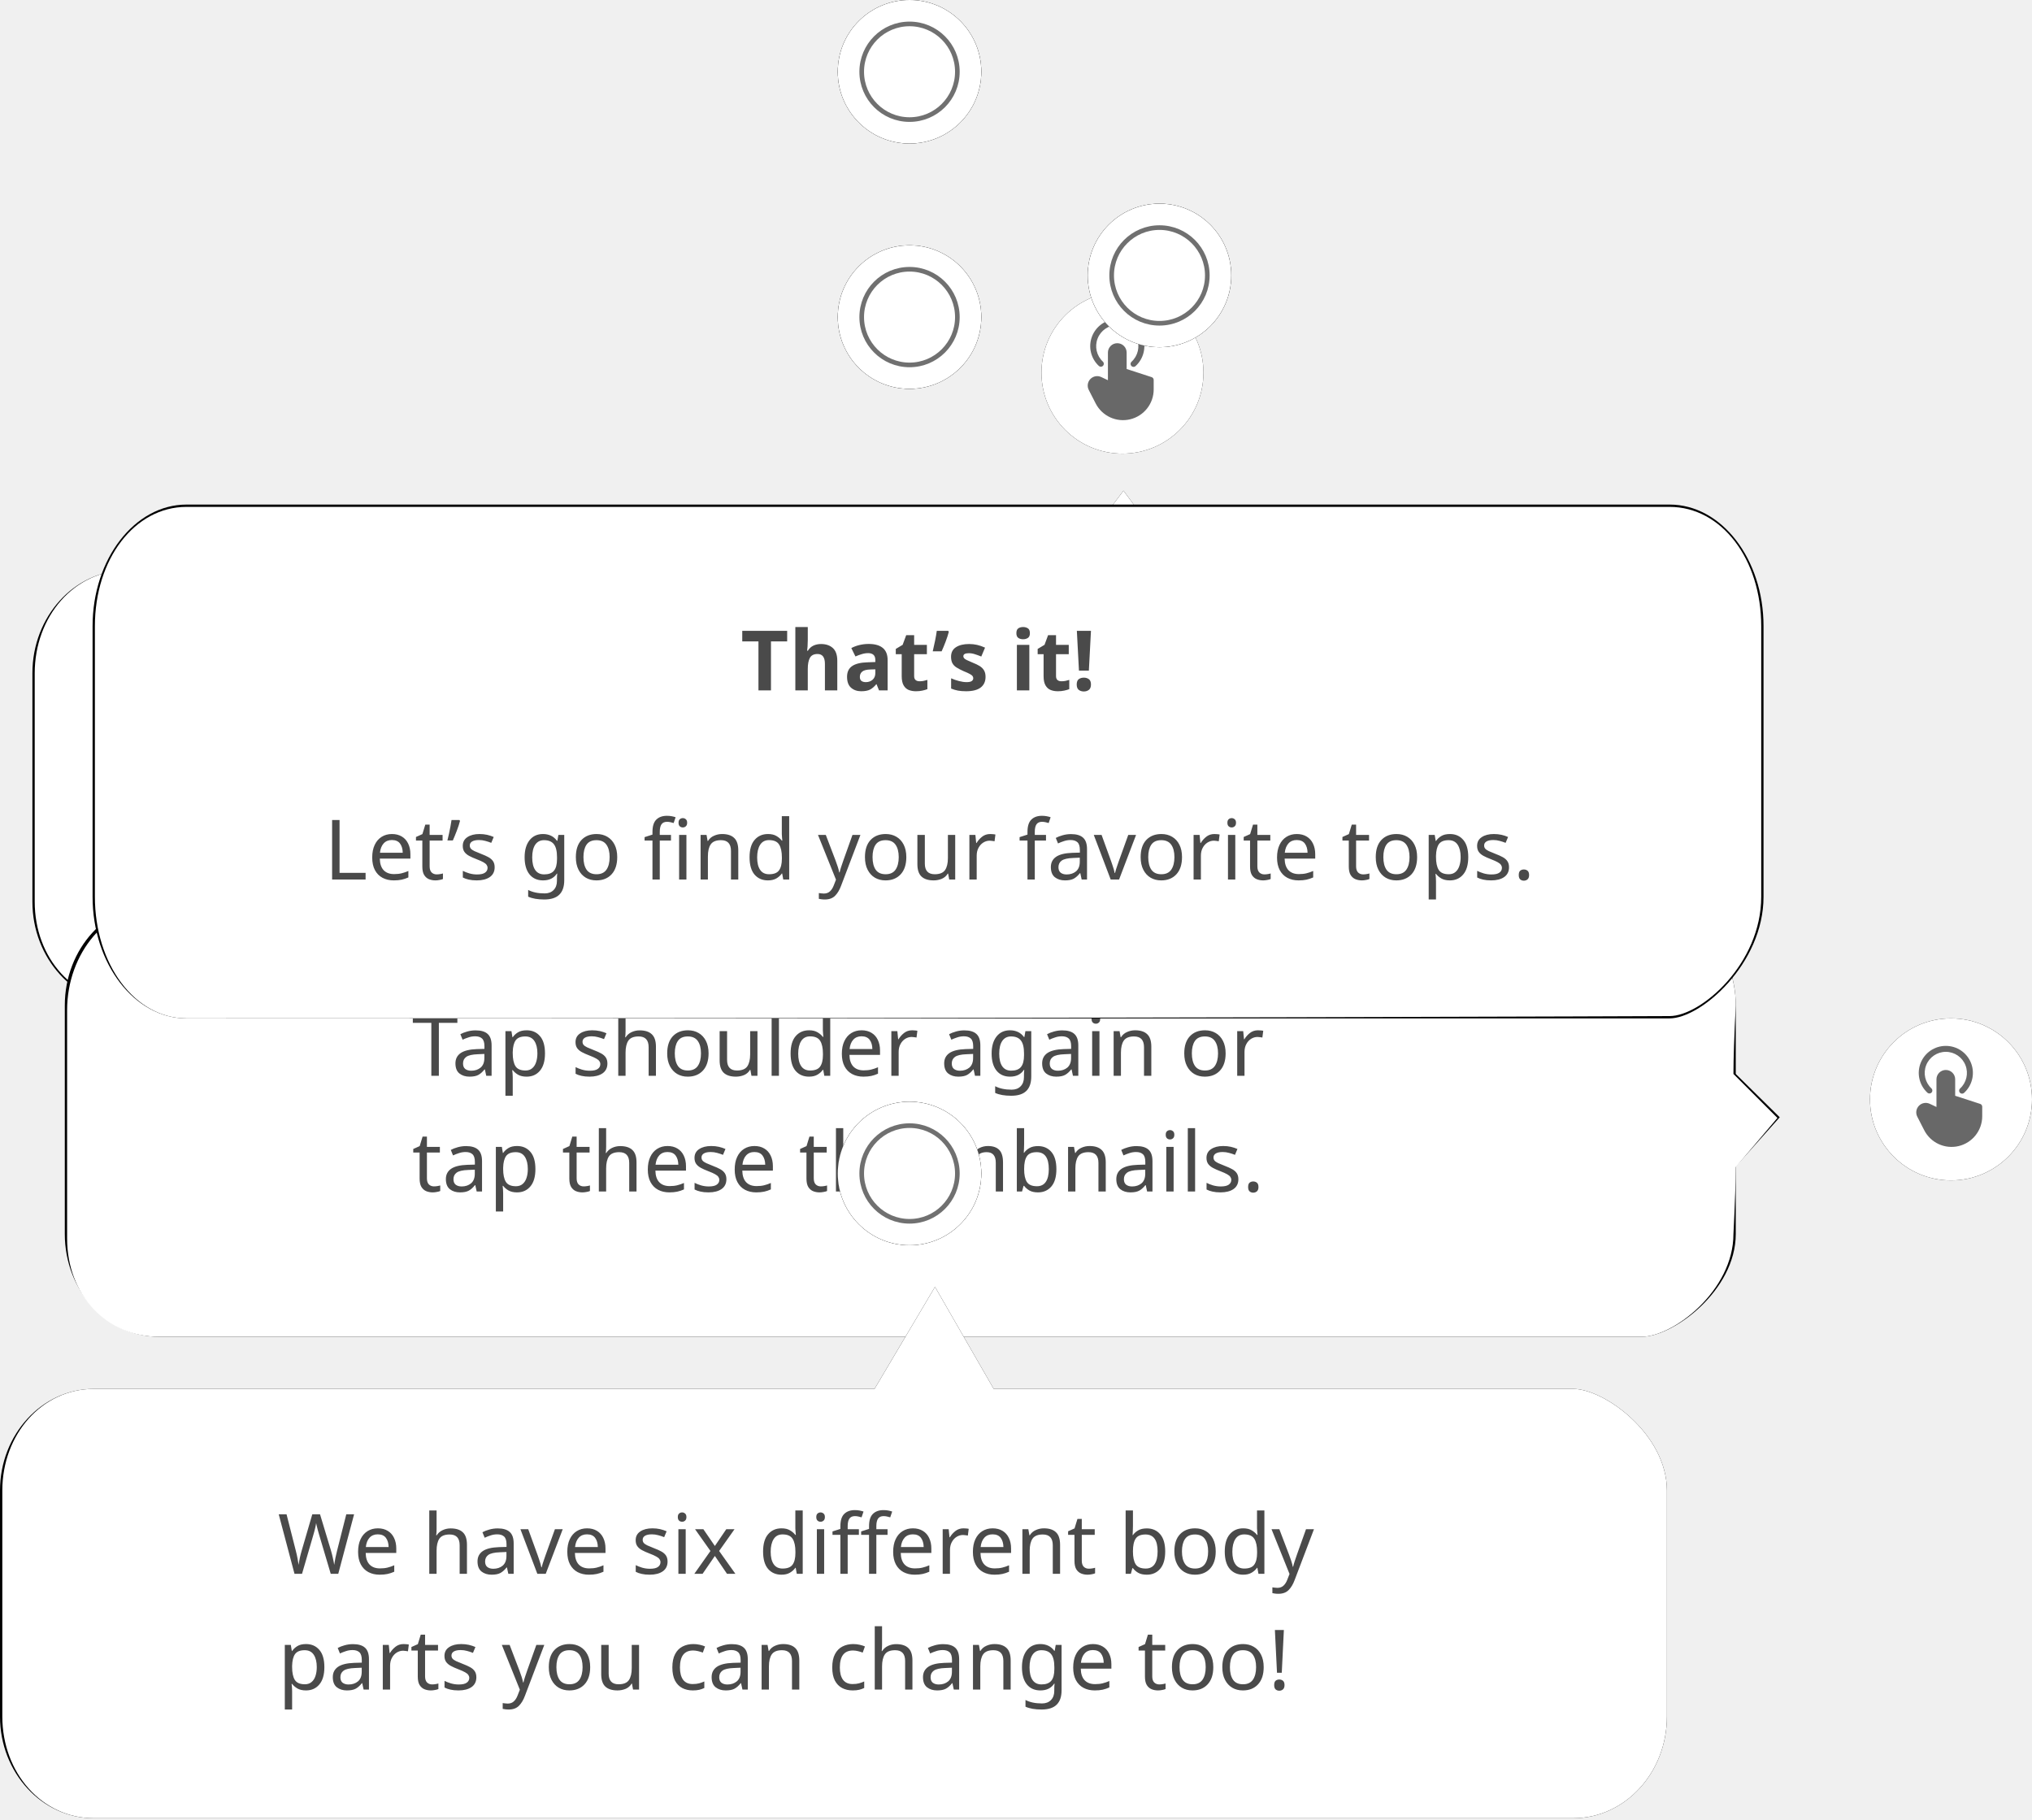
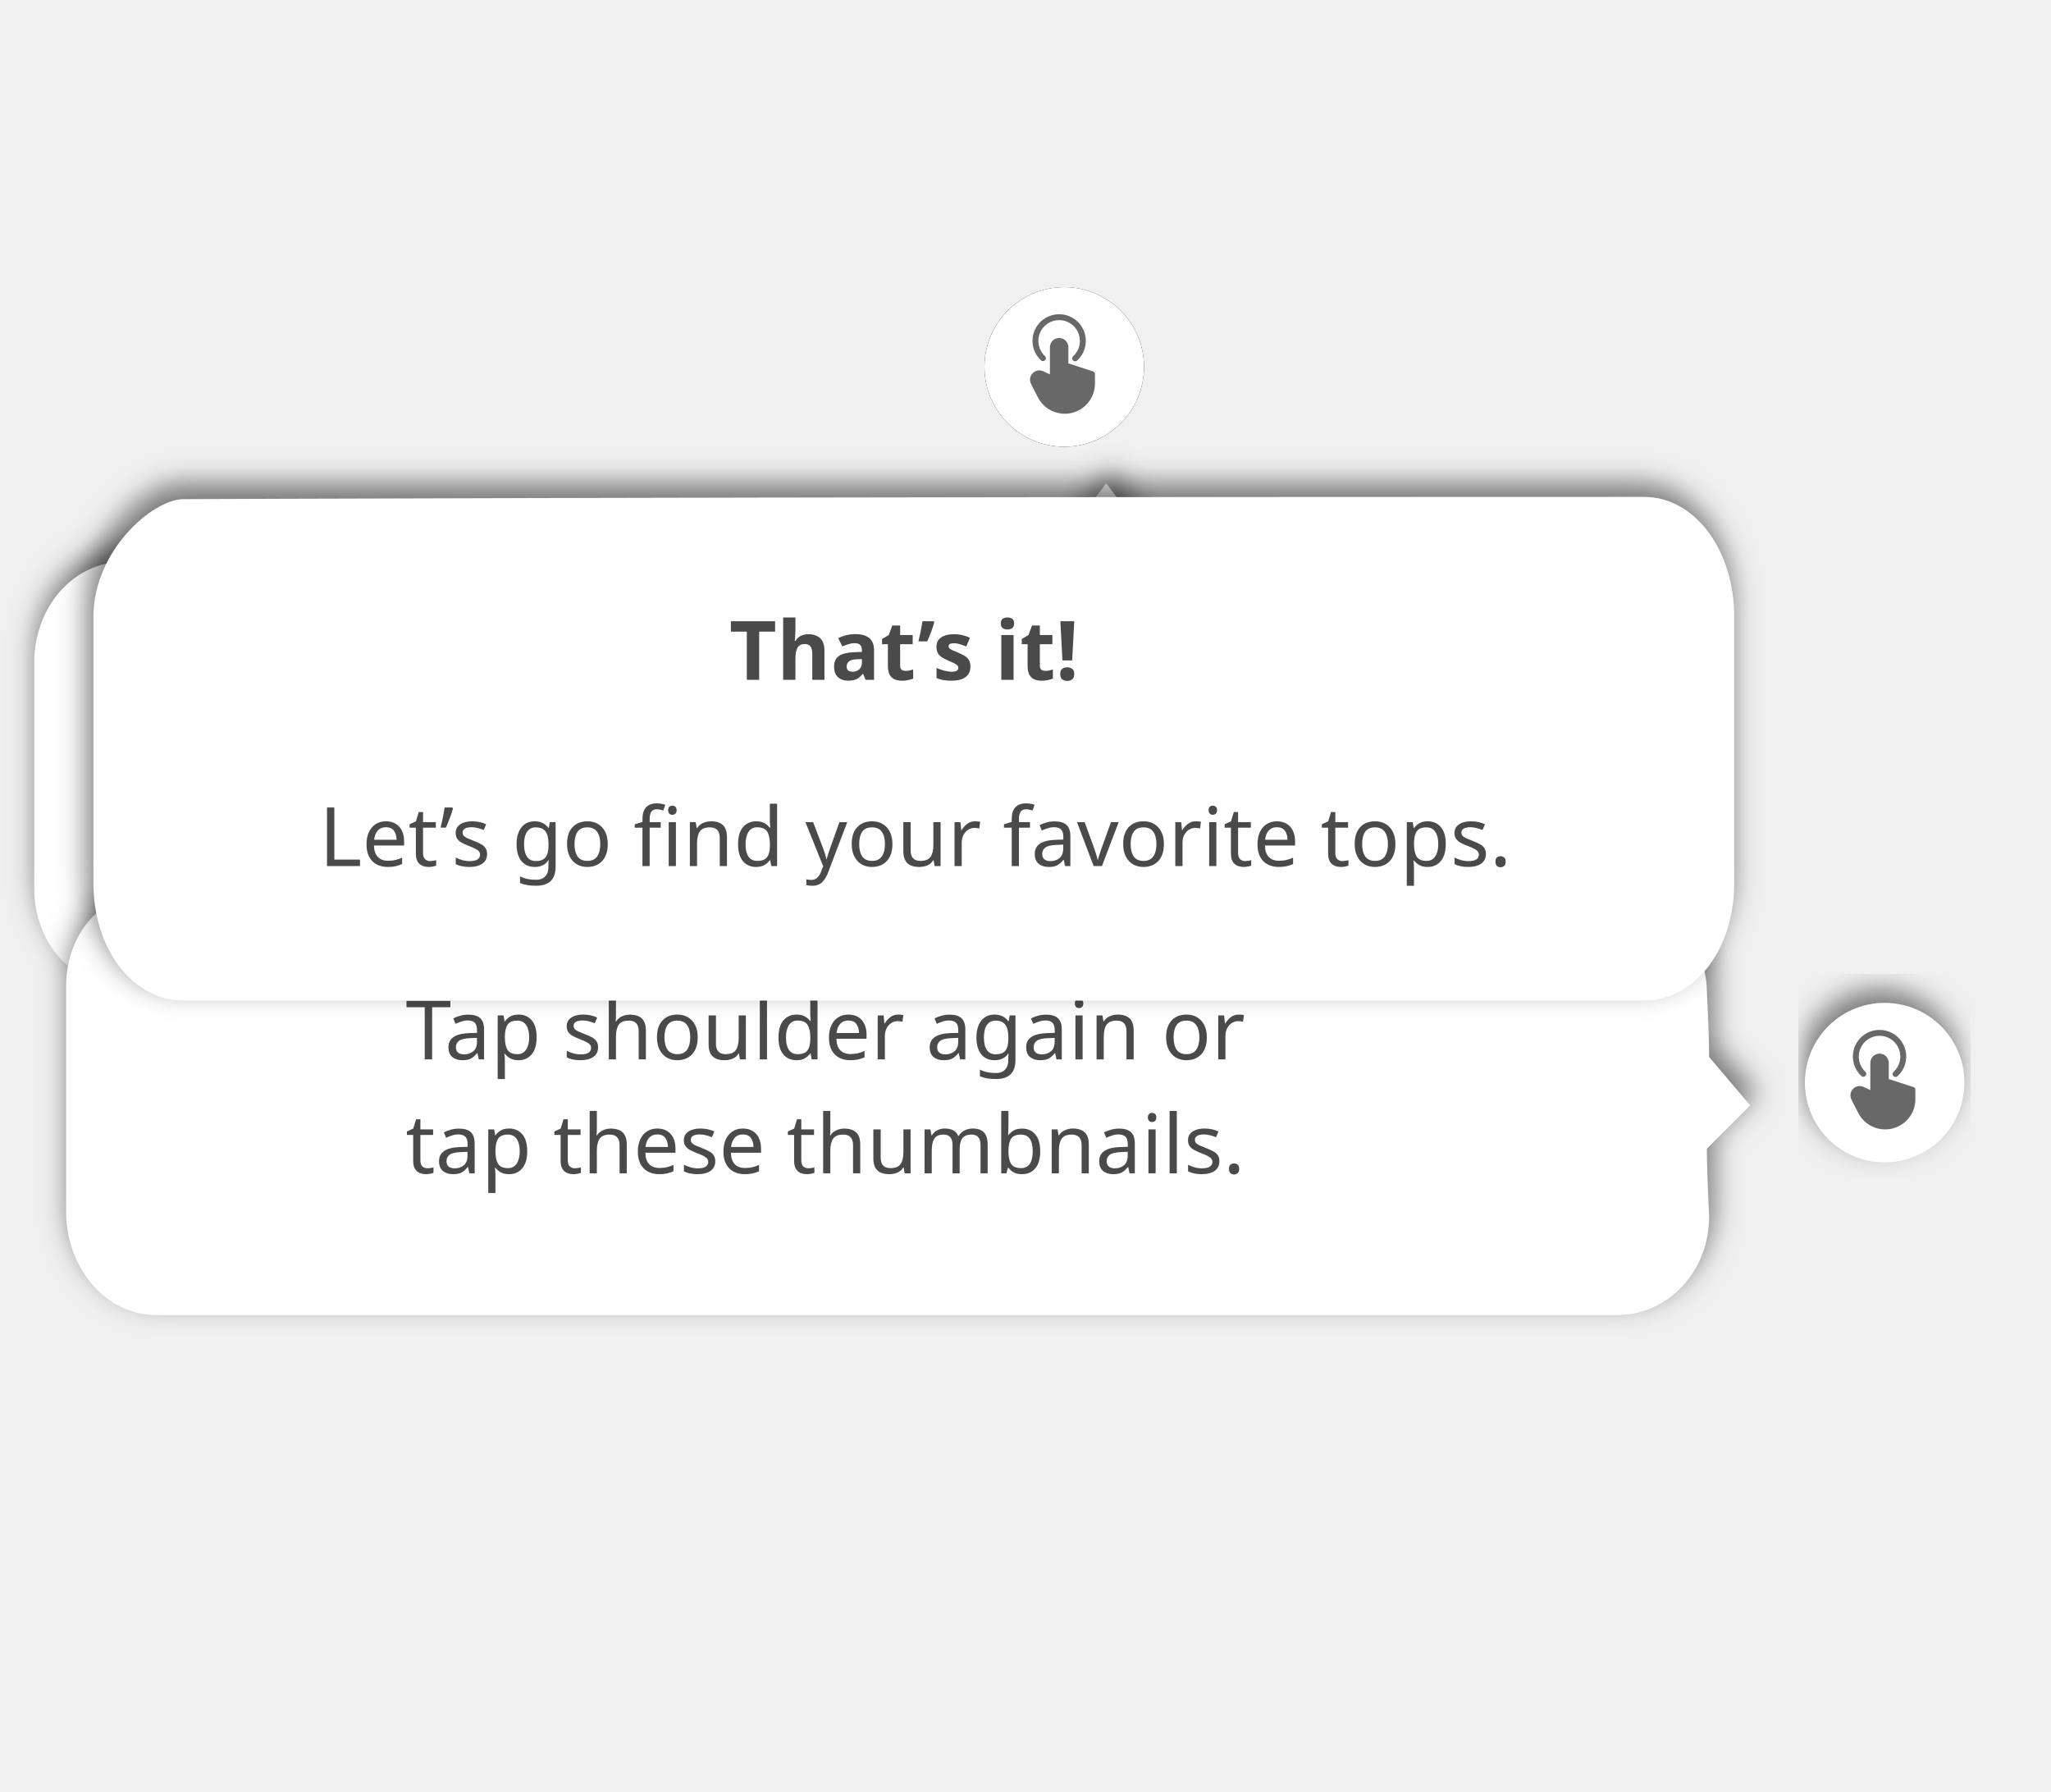
- <svg xmlns="http://www.w3.org/2000/svg" width="439px" height="393px" viewBox="0 0 439 393" version="1.1">
-   <defs />
+ <svg xmlns="http://www.w3.org/2000/svg" width="450px" height="393px" viewBox="0 0 450 393" version="1.1">
+   <defs>
+     <filter x="-4.1%" y="-17.8%" width="107.5%" height="127.6%" filterUnits="objectBoundingBox" id="filter-2">
+       <feOffset dx="-1" dy="-3" in="SourceAlpha" result="shadowOffsetOuter1" />
+       <feGaussianBlur stdDeviation="3" in="shadowOffsetOuter1" result="shadowBlurOuter1" />
+       <feColorMatrix values="0 0 0 0 0   0 0 0 0 0   0 0 0 0 0  0 0 0 0.5 0" type="matrix" in="shadowBlurOuter1" />
+     </filter>
+   </defs>
  <g id="Page-1" stroke="none" stroke-width="1" fill="none" fill-rule="evenodd">
    <g id="mini_onboarding_thumb_vertical" transform="translate(-1, 0)">
      <g id="mini_onboarding_1" transform="translate(7, 63)">
        <g id="popup" transform="translate(0, 43)">
          <g id="popup-2" transform="translate(180.6284, 55.5) scale(-1, 1) translate(-180.6284, -55.5) translate(0.128426, 0)">
-             <g id="path-onb-1-link" fill="#000000" fill-rule="nonzero">
+             <g id="path-onb-1-link" fill="#000000" fill-rule="nonzero" filter="url(#filter-2)">
              <path d="M20.243,17.229 C23.617,17.229 111.702,17.231 111.702,17.231 L124.4,-1.13686838e-13 L137.456,17.229 L339.885,17.229 C351.065,17.229 360.128,27.168 360.128,39.429 L360.128,88.8 C360.128,101.061 351.065,111 339.885,111 L20.243,111 C9.063,111 -8.31335001e-13,101.061 -8.31335001e-13,88.8 L-8.31335001e-13,39.429 C-8.31335001e-13,27.168 13.495,17.229 20.243,17.229 Z" id="path-onb-1" />
            </g>
            <g id="path-onb-1-link" fill="#FFFFFF">
              <path d="M20.243,17.229 C23.617,17.229 111.702,17.231 111.702,17.231 L124.4,-1.13686838e-13 L137.456,17.229 L339.885,17.229 C351.065,17.229 359.628,27.168 359.628,39.429 L359.628,88.8 C359.628,101.061 351.065,110.5 339.885,110.5 L20.243,110.5 C9.063,110.5 -8.31335001e-13,101.061 -8.31335001e-13,88.8 L-8.31335001e-13,39.429 C-8.31335001e-13,27.168 13.495,17.229 20.243,17.229 Z" id="path-onb-1" />
            </g>
          </g>
          <g id="Let’s-change-the-sho" transform="translate(52, 40)" fill="#4A4A4A" font-family="Muli-Regular, Muli" font-size="18" font-weight="normal">
            <text id="Let’s-change-the-shoulder-fit.">
              <tspan x="0.258" y="18.106">Let’s change the shoulder fit.</tspan>
            </text>
            <text id="Go-ahead,-tap-the-shoulder.">
              <tspan x="3.073" y="43.106">Go ahead, tap the shoulder.</tspan>
            </text>
          </g>
        </g>
-         <g id="tap_button" transform="translate(219, 0)">
+         <g id="tap_button" transform="translate(210, 0)">
          <g id="Group">
            <g id="Ellipse_17-2">
              <g id="path-3-link" fill="#000000" fill-rule="nonzero">
                <circle id="path-3" cx="17.5" cy="17.5" r="17.5" />
              </g>
              <g id="path-3-link" fill="#FFFFFF">
                <circle id="path-3" cx="17.5" cy="17.5" r="17.5" />
              </g>
            </g>
          </g>
          <g id="tap" transform="translate(9.965185, 5.942222)" fill="#686868" fill-rule="nonzero">
            <g id="Group_48" transform="translate(0.027963, 5.199444)">
              <g id="Group_47">
                <path d="M13.809,7.328 L8.41,5.574 L8.41,2.022 C8.41,0.905 7.505,0 6.388,0 C5.271,0 4.366,0.905 4.366,2.022 L4.366,7.994 L2.921,7.31 C2.129,6.935 1.187,7.106 0.577,7.735 C-0.033,8.363 -0.175,9.311 0.224,10.09 L1.719,13.011 C3.114,15.739 6.197,17.156 9.176,16.438 C12.154,15.72 14.253,13.055 14.253,9.991 L14.253,7.937 C14.253,7.659 14.074,7.413 13.809,7.328 Z" id="Path_41" />
              </g>
            </g>
            <g id="Group_50" transform="translate(0.281296, 0)">
              <g id="Group_49">
                <path d="M6.135,0 C3.724,-0.006 1.559,1.472 0.685,3.718 C-0.189,5.965 0.408,8.517 2.189,10.142 C2.451,10.353 2.831,10.324 3.059,10.076 C3.287,9.829 3.284,9.448 3.052,9.204 C1.666,7.933 1.202,5.941 1.884,4.189 C2.566,2.436 4.254,1.282 6.134,1.282 C8.015,1.282 9.702,2.436 10.384,4.189 C11.066,5.941 10.602,7.933 9.216,9.204 C9.048,9.358 8.975,9.591 9.024,9.814 C9.074,10.037 9.239,10.216 9.457,10.285 C9.674,10.353 9.912,10.301 10.081,10.146 C11.864,8.522 12.464,5.967 11.59,3.719 C10.715,1.471 8.547,-0.008 6.135,0 Z" id="Path_42" />
              </g>
            </g>
          </g>
        </g>
      </g>
      <g id="mini_onboarding_2" transform="translate(15, 195)">
        <g id="popup">
-           <g id="popup-2" transform="translate(185.5, 47) rotate(180) translate(-185.5, -47) ">
-             <g id="path-5-link" fill="#000000" fill-rule="nonzero">
+           <g id="popup-2" transform="translate(185.5, 47) scale(-1, 1) translate(-185.5, -47) ">
+             <g id="path-5-link" fill="#000000" fill-rule="nonzero" filter="url(#filter-2)">
              <path d="M30.292,0.229 C33.674,0.229 141.137,0.231 141.137,0.231 L166.953,0.229 L350.708,0.229 C361.915,0.229 371,10.168 371,22.429 L371,71.8 C371,84.061 361.915,94 350.708,94 L30.292,94 C19.085,94 10,84.061 10,71.8 C10,65.222 10,60.289 10,57 L0.5,47.635 L10,37.012 C10,34.078 10,29.217 10,22.429 C10,10.168 23.528,0.229 30.292,0.229 Z" id="path-5" />
            </g>
            <g id="path-5-link" transform="translate(1, 0)" fill="#FFFFFF">
              <path d="M29.292,0.229 C32.674,0.229 140.137,0.231 140.137,0.231 L165.953,0.229 L349.708,0.229 C360.915,0.229 369.5,9.168 369.5,21.429 L369.5,70.8 C369.5,83.061 360.915,93.5 349.708,93.5 L29.292,93.5 C18.085,93.5 9,84.061 9,71.8 C9.333,65.222 9.5,60.289 9.5,57 L0,47.5 L9,36.882 C9,33.972 9.167,29.154 9.5,22.429 C9.5,10.168 22.528,0.229 29.292,0.229 Z" id="path-5" />
            </g>
          </g>
          <text id="Tap-shoulder-again-or" fill="#4A4A4A" font-family="Muli-Regular, Muli" font-size="18" font-weight="normal">
            <tspan x="75" y="37.4">Tap shoulder again or</tspan>
          </text>
          <text id="tap-these-thumbnails." fill="#4A4A4A" font-family="Muli-Regular, Muli" font-size="18" font-weight="normal">
            <tspan x="75" y="62.4">tap these thumbnails.</tspan>
          </text>
        </g>
-         <g id="tap_button" transform="translate(390, 25)">
+         <g id="tap_button" transform="translate(382, 25)">
          <g id="Group">
            <g id="Ellipse_17-2">
-               <g id="path-7-link" fill="#000000" fill-rule="nonzero">
+               <g id="path-7-link" fill="#000000" fill-rule="nonzero" filter="url(#filter-2)">
                <circle id="path-7" cx="17.5" cy="17.5" r="17.5" />
              </g>
              <g id="path-7-link" fill="#FFFFFF">
                <circle id="path-7" cx="17.5" cy="17.5" r="17.5" />
              </g>
            </g>
          </g>
          <g id="tap" transform="translate(9.965185, 5.942222)" fill="#686868" fill-rule="nonzero">
            <g id="Group_48" transform="translate(0.027963, 5.199444)">
              <g id="Group_47">
                <path d="M13.809,7.328 L8.41,5.574 L8.41,2.022 C8.41,0.905 7.505,0 6.388,0 C5.271,0 4.366,0.905 4.366,2.022 L4.366,7.994 L2.921,7.31 C2.129,6.935 1.187,7.106 0.577,7.735 C-0.033,8.363 -0.175,9.311 0.224,10.09 L1.719,13.011 C3.114,15.739 6.197,17.156 9.176,16.438 C12.154,15.72 14.253,13.055 14.253,9.991 L14.253,7.937 C14.253,7.659 14.074,7.413 13.809,7.328 Z" id="Path_41" />
              </g>
            </g>
            <g id="Group_50" transform="translate(0.281296, 0)">
              <g id="Group_49">
                <path d="M6.135,0 C3.724,-0.006 1.559,1.472 0.685,3.718 C-0.189,5.965 0.408,8.517 2.189,10.142 C2.451,10.353 2.831,10.324 3.059,10.076 C3.287,9.829 3.284,9.448 3.052,9.204 C1.666,7.933 1.202,5.941 1.884,4.189 C2.566,2.436 4.254,1.282 6.134,1.282 C8.015,1.282 9.702,2.436 10.384,4.189 C11.066,5.941 10.602,7.933 9.216,9.204 C9.048,9.358 8.975,9.591 9.024,9.814 C9.074,10.037 9.239,10.216 9.457,10.285 C9.674,10.353 9.912,10.301 10.081,10.146 C11.864,8.522 12.464,5.967 11.59,3.719 C10.715,1.471 8.547,-0.008 6.135,0 Z" id="Path_42" />
              </g>
            </g>
          </g>
        </g>
      </g>
-       <g id="mini_onboarding_3">
-         <g id="Group-2" transform="translate(182, 0)">
-           <g id="part_button">
-             <g id="Group">
-               <g id="Ellipse_17-2">
-                 <g id="path-9-link" fill="#000000" fill-rule="nonzero">
-                   <circle id="path-9" cx="15.5" cy="15.5" r="15.5" />
-                 </g>
-                 <g id="path-9-link" fill="#FFFFFF">
-                   <circle id="path-9" cx="15.5" cy="15.5" r="15.5" />
-                 </g>
-               </g>
-             </g>
-             <g id="Group">
-               <g id="Ellipse_17-2">
-                 <g id="path-11-link" fill="#000000" fill-rule="nonzero">
-                   <circle id="path-11" cx="15.5" cy="15.5" r="15.5" />
-                 </g>
-                 <g id="path-11-link" fill="#FFFFFF">
-                   <circle id="path-11" cx="15.5" cy="15.5" r="15.5" />
-                 </g>
-               </g>
-             </g>
-             <g id="Ellipse_19" transform="translate(4.592593, 4.592593)">
-               <circle id="Oval" cx="10.907" cy="10.907" r="10.907" />
-               <circle id="Oval" stroke="#707070" cx="10.907" cy="10.907" r="10.333" />
-             </g>
-           </g>
-           <g id="part_button" transform="translate(0, 53)">
-             <g id="Group">
-               <g id="Ellipse_17-2">
-                 <g id="path-13-link" fill="#000000" fill-rule="nonzero">
-                   <circle id="path-13" cx="15.5" cy="15.5" r="15.5" />
-                 </g>
-                 <g id="path-13-link" fill="#FFFFFF">
-                   <circle id="path-13" cx="15.5" cy="15.5" r="15.5" />
-                 </g>
-               </g>
-             </g>
-             <g id="Group">
-               <g id="Ellipse_17-2">
-                 <g id="path-15-link" fill="#000000" fill-rule="nonzero">
-                   <circle id="path-15" cx="15.5" cy="15.5" r="15.5" />
-                 </g>
-                 <g id="path-15-link" fill="#FFFFFF">
-                   <circle id="path-15" cx="15.5" cy="15.5" r="15.5" />
-                 </g>
-               </g>
-             </g>
-             <g id="Ellipse_19" transform="translate(4.592593, 4.592593)">
-               <circle id="Oval" cx="10.907" cy="10.907" r="10.907" />
-               <circle id="Oval" stroke="#707070" cx="10.907" cy="10.907" r="10.333" />
-             </g>
-           </g>
-           <g id="part_button" transform="translate(0, 165)">
-             <g id="Group">
-               <g id="Ellipse_17-2">
-                 <g id="path-17-link" fill="#000000" fill-rule="nonzero">
-                   <circle id="path-17" cx="15.5" cy="15.5" r="15.5" />
-                 </g>
-                 <g id="path-17-link" fill="#FFFFFF">
-                   <circle id="path-17" cx="15.5" cy="15.5" r="15.5" />
-                 </g>
-               </g>
-             </g>
-             <g id="Group">
-               <g id="Ellipse_17-2">
-                 <g id="path-19-link" fill="#000000" fill-rule="nonzero">
-                   <circle id="path-19" cx="15.5" cy="15.5" r="15.5" />
-                 </g>
-                 <g id="path-19-link" fill="#FFFFFF">
-                   <circle id="path-19" cx="15.5" cy="15.5" r="15.5" />
-                 </g>
-               </g>
-             </g>
-             <g id="Ellipse_19" transform="translate(4.592593, 4.592593)">
-               <circle id="Oval" cx="10.907" cy="10.907" r="10.907" />
-               <circle id="Oval" stroke="#707070" cx="10.907" cy="10.907" r="10.333" />
-             </g>
-           </g>
-           <g id="part_button" transform="translate(0, 238)">
-             <g id="Group">
-               <g id="Ellipse_17-2">
-                 <g id="path-21-link" fill="#000000" fill-rule="nonzero">
-                   <circle id="path-21" cx="15.5" cy="15.5" r="15.5" />
-                 </g>
-                 <g id="path-21-link" fill="#FFFFFF">
-                   <circle id="path-21" cx="15.5" cy="15.5" r="15.5" />
-                 </g>
-               </g>
-             </g>
-             <g id="Group">
-               <g id="Ellipse_17-2">
-                 <g id="path-23-link" fill="#000000" fill-rule="nonzero">
-                   <circle id="path-23" cx="15.5" cy="15.5" r="15.5" />
-                 </g>
-                 <g id="path-23-link" fill="#FFFFFF">
-                   <circle id="path-23" cx="15.5" cy="15.5" r="15.5" />
-                 </g>
-               </g>
-             </g>
-             <g id="Ellipse_19" transform="translate(4.592593, 4.592593)">
-               <circle id="Oval" cx="10.907" cy="10.907" r="10.907" />
-               <circle id="Oval" stroke="#707070" cx="10.907" cy="10.907" r="10.333" />
-             </g>
-           </g>
-           <g id="part_button" transform="translate(85, 161)">
-             <g id="Group">
-               <g id="Ellipse_17-2">
-                 <g id="path-25-link" fill="#000000" fill-rule="nonzero">
-                   <circle id="path-25" cx="15.5" cy="15.5" r="15.5" />
-                 </g>
-                 <g id="path-25-link" fill="#FFFFFF">
-                   <circle id="path-25" cx="15.5" cy="15.5" r="15.5" />
-                 </g>
-               </g>
-             </g>
-             <g id="Group">
-               <g id="Ellipse_17-2">
-                 <g id="path-27-link" fill="#000000" fill-rule="nonzero">
-                   <circle id="path-27" cx="15.5" cy="15.5" r="15.5" />
-                 </g>
-                 <g id="path-27-link" fill="#FFFFFF">
-                   <circle id="path-27" cx="15.5" cy="15.5" r="15.5" />
-                 </g>
-               </g>
-             </g>
-             <g id="Ellipse_19" transform="translate(4.592593, 4.592593)">
-               <circle id="Oval" cx="10.907" cy="10.907" r="10.907" />
-               <circle id="Oval" stroke="#707070" cx="10.907" cy="10.907" r="10.333" />
-             </g>
-           </g>
-           <g id="part_button" transform="translate(54, 44)">
-             <g id="Group">
-               <g id="Ellipse_17-2">
-                 <g id="path-29-link" fill="#000000" fill-rule="nonzero">
-                   <circle id="path-29" cx="15.5" cy="15.5" r="15.5" />
-                 </g>
-                 <g id="path-29-link" fill="#FFFFFF">
-                   <circle id="path-29" cx="15.5" cy="15.5" r="15.5" />
-                 </g>
-               </g>
-             </g>
-             <g id="Group">
-               <g id="Ellipse_17-2">
-                 <g id="path-31-link" fill="#000000" fill-rule="nonzero">
-                   <circle id="path-31" cx="15.5" cy="15.5" r="15.5" />
-                 </g>
-                 <g id="path-31-link" fill="#FFFFFF">
-                   <circle id="path-31" cx="15.5" cy="15.5" r="15.5" />
-                 </g>
-               </g>
-             </g>
-             <g id="Ellipse_19" transform="translate(4.592593, 4.592593)">
-               <circle id="Oval" cx="10.907" cy="10.907" r="10.907" />
-               <circle id="Oval" stroke="#707070" cx="10.907" cy="10.907" r="10.333" />
-             </g>
-           </g>
-         </g>
-         <g id="popup" transform="translate(0, 278)">
-           <g id="popup-2" transform="translate(180.6284, 57.5) scale(-1, 1) translate(-180.6284, -57.5) translate(0.128426, 0)">
-             <g id="path-33-link" fill="#000000" fill-rule="nonzero">
-               <path d="M20.243,22.04 C23.617,22.04 145.44,22.042 145.44,22.042 L158.128,0 L171.194,22.04 L339.885,22.04 C351.065,22.04 360.128,31.87 360.128,43.996 L360.128,92.827 C360.128,104.953 351.065,114.783 339.885,114.783 L20.243,114.783 C9.063,114.783 -8.31335001e-13,104.953 -8.31335001e-13,92.827 L-8.31335001e-13,43.996 C-8.31335001e-13,31.871 13.495,22.04 20.243,22.04 Z" id="path-33" />
-             </g>
-             <g id="path-33-link" fill="#FFFFFF">
-               <path d="M20.243,22.04 C23.617,22.04 145.44,22.042 145.44,22.042 L158.128,0 L171.194,22.04 L339.885,22.04 C351.065,22.04 359.628,31.87 359.628,43.996 L359.628,92.827 C359.628,104.953 351.065,114.783 339.885,114.783 L20.243,114.783 C9.063,114.783 -8.31335001e-13,104.953 -8.31335001e-13,92.827 L-8.31335001e-13,43.996 C-8.31335001e-13,31.871 13.495,22.04 20.243,22.04 Z" id="path-33" />
-             </g>
-           </g>
-           <g id="We-have-six-differen" transform="translate(61, 43)" fill="#4A4A4A" font-family="Muli-Regular, Muli" font-size="18" font-weight="normal">
-             <text id="We-have-six-different-body">
-               <tspan x="0" y="18.989">We have six different body</tspan>
-             </text>
-             <text id="parts-you-can-change-too!">
-               <tspan x="0" y="43.989">parts you can change too!</tspan>
-             </text>
-           </g>
-         </g>
-       </g>
-       <g id="mini_onboarding_4" transform="translate(21, 109)">
-         <g id="popup-2" transform="translate(180.5, 55.5) rotate(180) translate(-180.5, -55.5) translate(0, -0)">
-           <g id="path-35-link" fill="#000000" fill-rule="nonzero">
+       <g id="mini_onboarding_3" transform="translate(21, 109)">
+         <g id="popup-2" transform="translate(180.5, 55.5) translate(-180.5, -55.5) translate(0, -0)">
+           <g id="path-35-link" fill="#000000" fill-rule="nonzero" filter="url(#filter-2)">
            <path d="M20.292,1.13686838e-13 C22.547,1.13686838e-13 129.352,1.5476509e-13 340.708,2.36921593e-13 C351.915,2.33840725e-13 361,11.765 361,26.278 L361,84.722 C361,99.235 351.915,111 340.708,111 L20.292,111 C9.085,111 -8.52651283e-13,99.235 -8.52651283e-13,84.722 L-8.52651283e-13,26.278 C-8.52651283e-13,11.765 13.528,1.13686838e-13 20.292,1.13686838e-13 Z" id="path-35" />
          </g>
          <g id="path-35-link" fill="#FFFFFF">
            <path d="M20.292,0.5 C22.55,0.5 129.352,1.523226e-13 340.708,2.34479103e-13 C351.915,2.31398235e-13 360.5,11.765 360.5,26.278 L360.5,84.722 C360.5,99.235 351.915,110.5 340.708,110.5 L20.292,110.5 C9.085,110.5 0.5,99.235 0.5,84.722 L0.5,26.278 C0.5,11.765 13.528,0.5 20.292,0.5 Z" id="path-35" />
          </g>
        </g>
        <g id="That’s-it!" transform="translate(140, 22)" fill="#4A4A4A" font-family="Muli-Bold, Muli" font-size="18" font-weight="bold">
          <text>
            <tspan x="0" y="18.141">That’s it!</tspan>
          </text>
        </g>
        <g id="Let’s-go-find-your-f" transform="translate(50, 63)" fill="#4A4A4A" font-family="Muli-Regular, Muli" font-size="18" font-weight="normal">
          <text id="Let’s-go-find-your-favorite-tops.">
            <tspan x="0" y="18">Let’s go find your favorite tops.</tspan>
          </text>
        </g>
      </g>
      <rect id="mini_onboarding_touch" fill-opacity="0" fill="#800000" fill-rule="nonzero" x="1" y="0" width="439" height="440" />
    </g>
  </g>
</svg>
